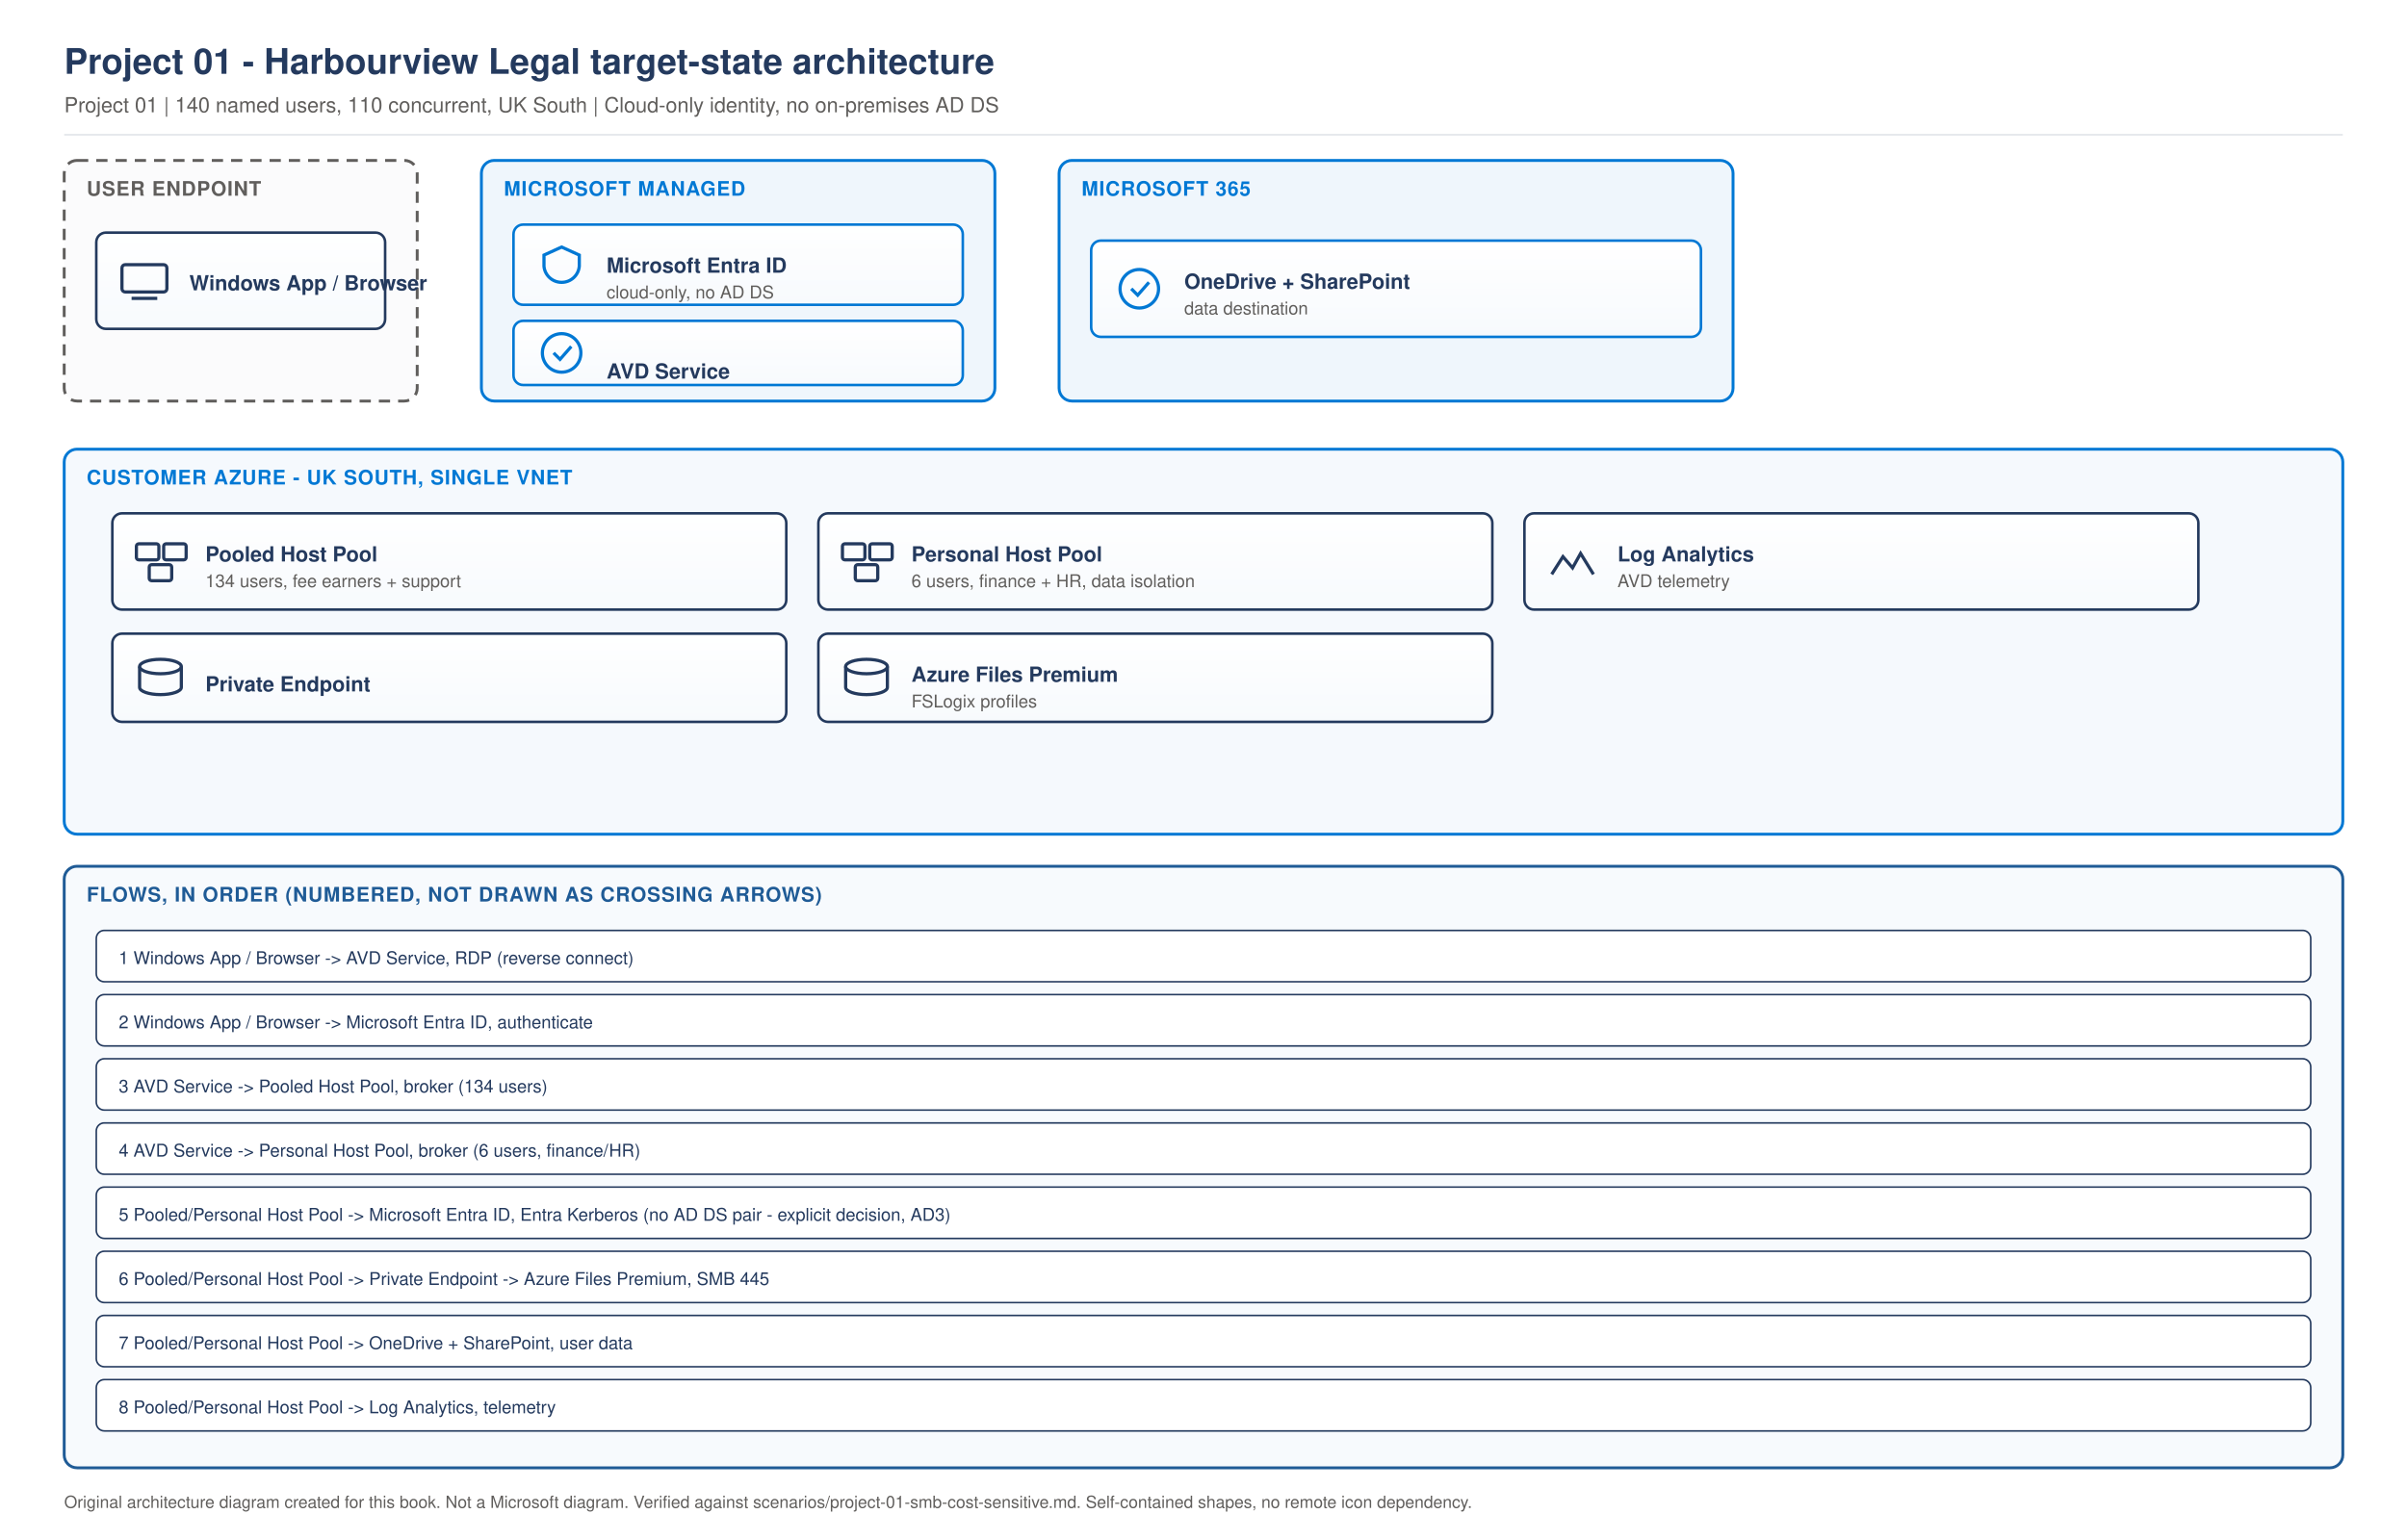
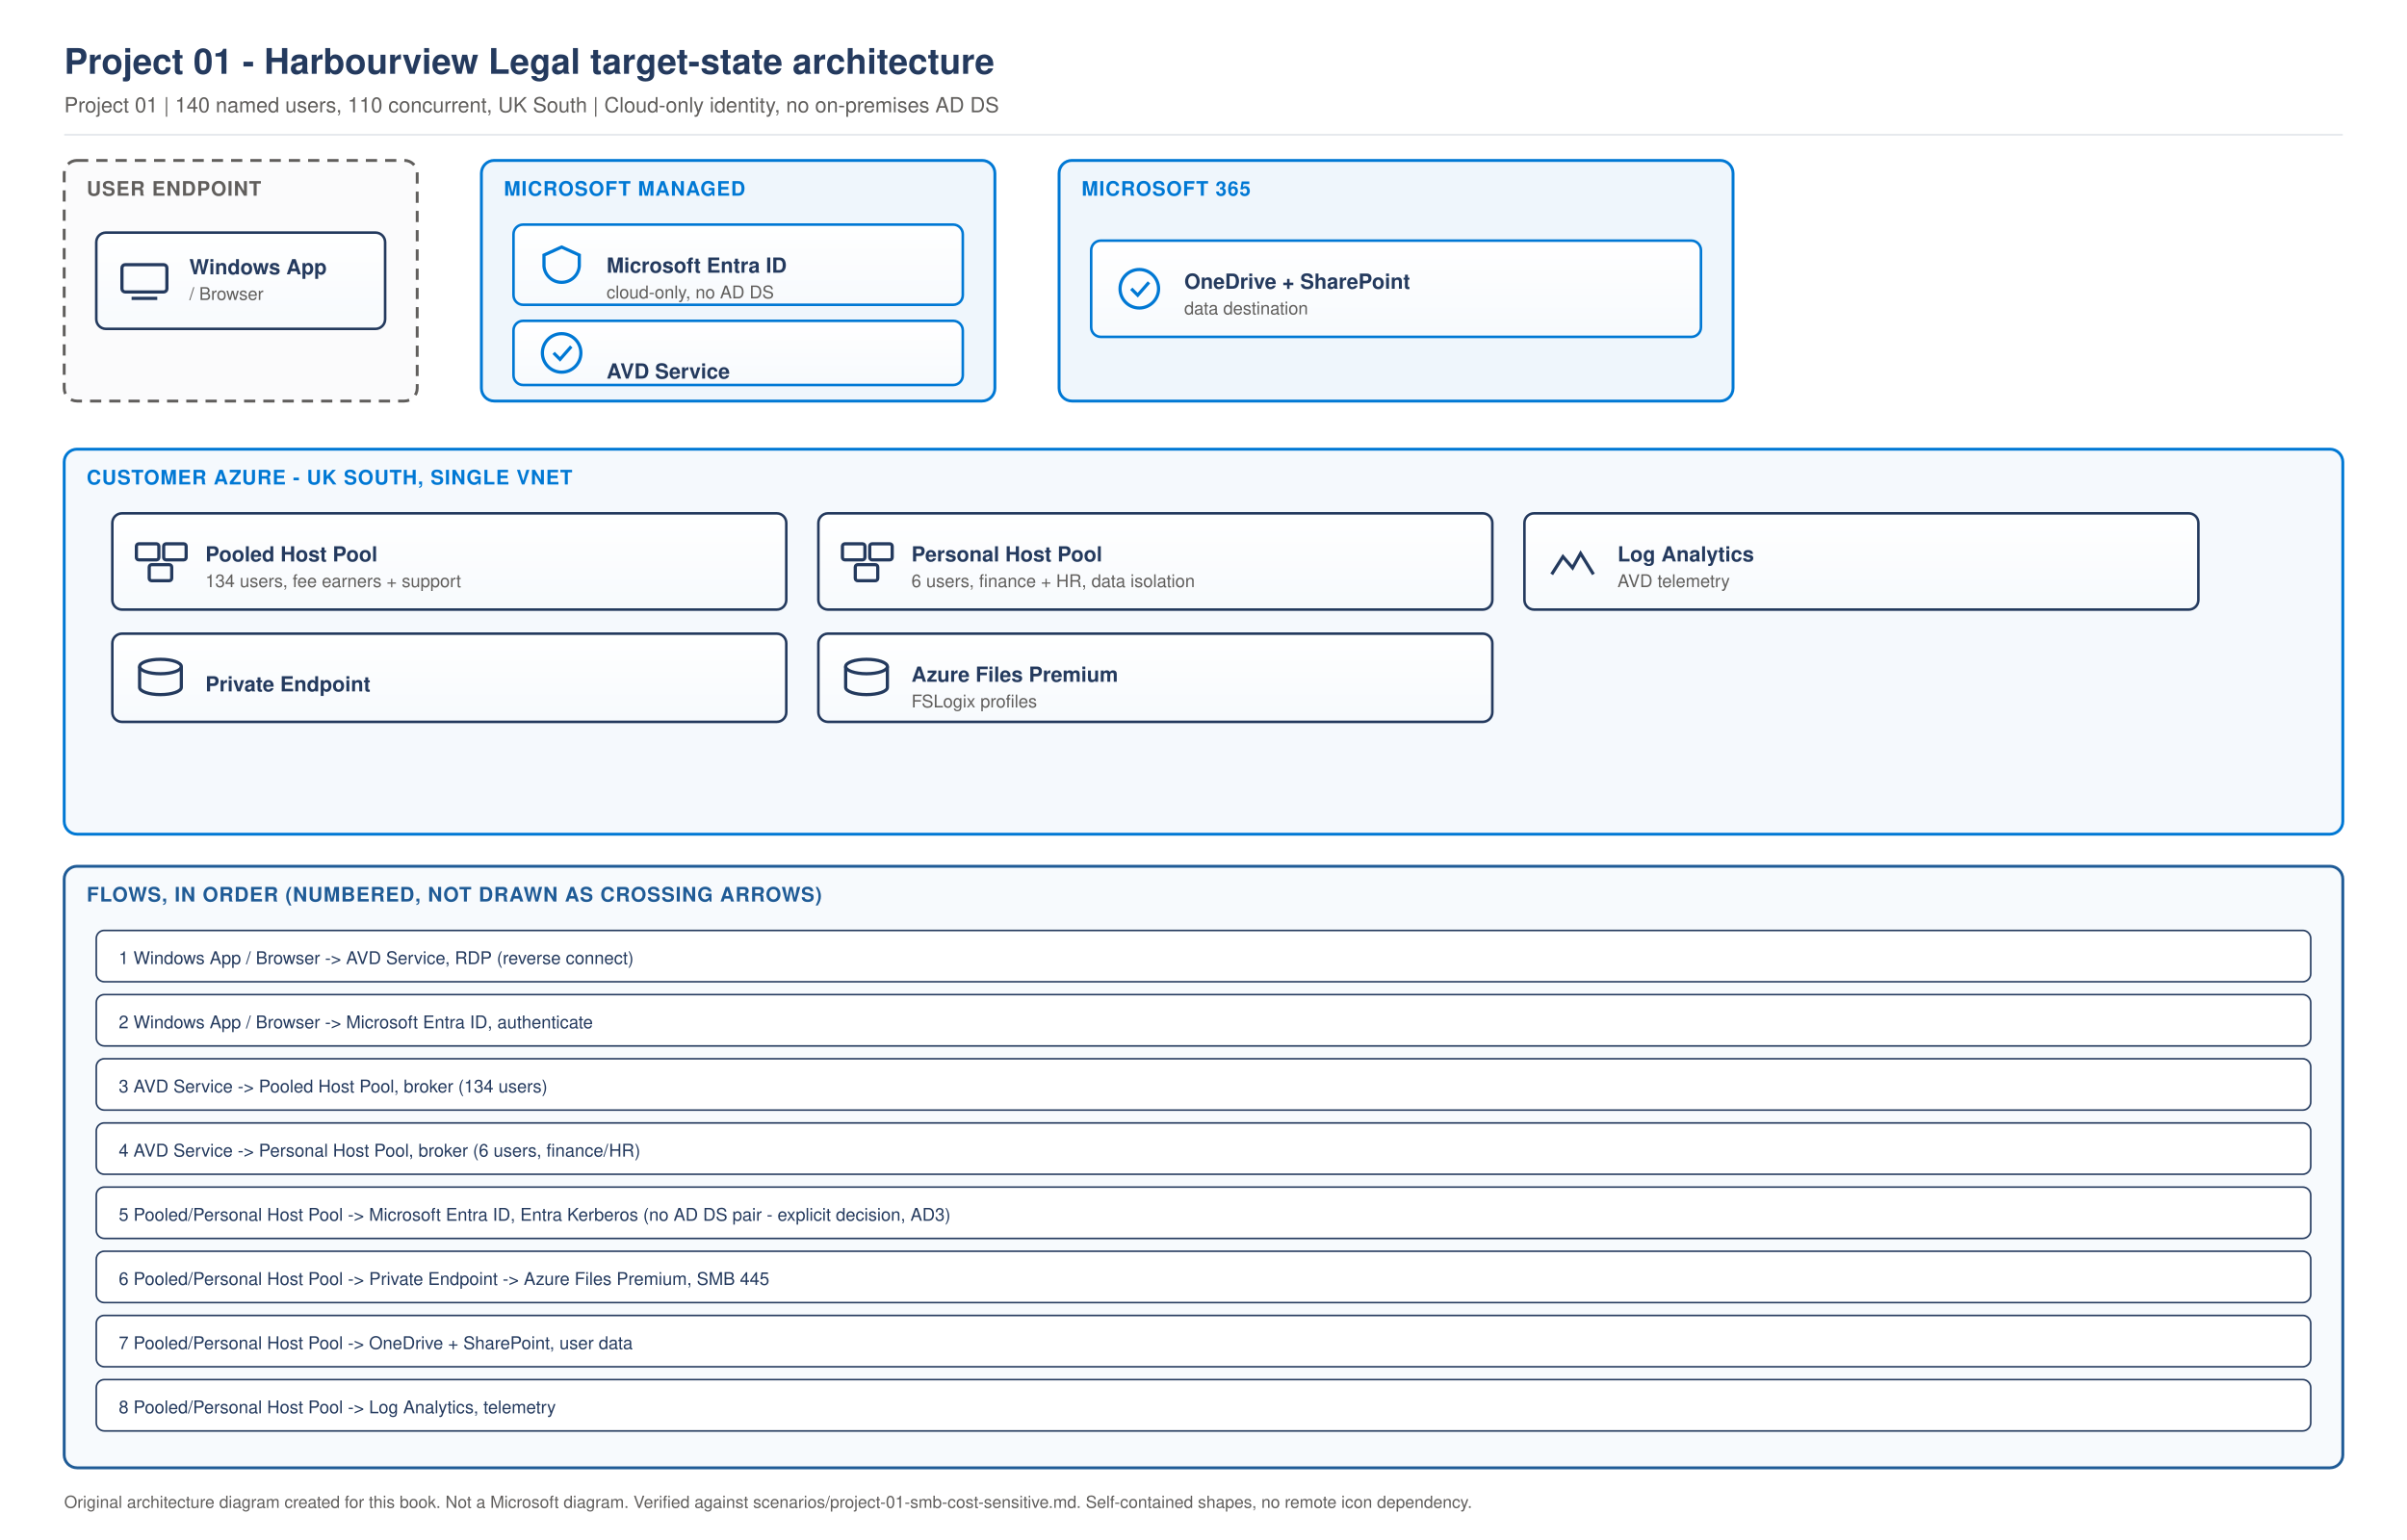
<svg xmlns="http://www.w3.org/2000/svg" width="1500" height="960" viewBox="0 0 1500 960" font-family="Segoe UI,Helvetica,Arial,sans-serif">
  <defs>
    <marker id="a" viewBox="0 0 10 10" refX="9" refY="5" markerWidth="7" markerHeight="7" orient="auto-start-reverse">
      <path d="M0,0 L10,5 L0,10 z" fill="#243A5E" />
    </marker>
    <marker id="ag" viewBox="0 0 10 10" refX="9" refY="5" markerWidth="7" markerHeight="7" orient="auto-start-reverse">
      <path d="M0,0 L10,5 L0,10 z" fill="#107C10" />
    </marker>
    <marker id="ar" viewBox="0 0 10 10" refX="9" refY="5" markerWidth="7" markerHeight="7" orient="auto-start-reverse">
      <path d="M0,0 L10,5 L0,10 z" fill="#A4262C" />
    </marker>
    <linearGradient id="tile" x1="0" y1="0" x2="0" y2="1">
      <stop offset="0" stop-color="#FFFFFF" />
      <stop offset="1" stop-color="#F7FAFD" />
    </linearGradient>
  </defs>
  <rect width="1500" height="960" fill="#FFFFFF" />
  <text x="40" y="46" font-size="22" font-weight="600" fill="#243A5E">Project 01 - Harbourview Legal target-state architecture</text>
  <text x="40" y="70" font-size="13" fill="#605E5C">Project 01 | 140 named users, 110 concurrent, UK South | Cloud-only identity, no on-premises AD DS</text>
  <line x1="40" y1="84" x2="1460" y2="84" stroke="#E1E5EA" />
  <rect x="40" y="100" width="220" height="150" rx="8" fill="#FBFBFC" stroke="#605E5C" stroke-width="1.8" stroke-dasharray="7 5" />
  <text x="54" y="122" font-size="12.5" font-weight="700" fill="#605E5C" letter-spacing="0.5">USER ENDPOINT</text>
  <g>
    <rect x="60" y="145" width="180" height="60" rx="6" fill="url(#tile)" stroke="#243A5E" stroke-width="1.6" />
    <rect x="76" y="165.0" width="28" height="17" rx="2" fill="none" stroke="#243A5E" stroke-width="2" />
    <path d="M82,186.0 h16" stroke="#243A5E" stroke-width="2" />
-     <text x="118" y="181" font-size="13" font-weight="600" fill="#243A5E">Windows App / Browser</text>
+     <text x="118" y="171" font-size="13" font-weight="600" fill="#243A5E">Windows App</text>
+     <text x="118" y="187" font-size="11" fill="#605E5C">/ Browser</text>
  </g>
  <rect x="300" y="100" width="320" height="150" rx="8" fill="#EFF6FC" stroke="#0078D4" stroke-width="1.8" />
  <text x="314" y="122" font-size="12.5" font-weight="700" fill="#0078D4" letter-spacing="0.5">MICROSOFT MANAGED</text>
  <g>
    <rect x="320" y="140" width="280" height="50" rx="6" fill="url(#tile)" stroke="#0078D4" stroke-width="1.6" />
    <path d="M350,154.0 l11,5 v7 a11,11 0 0 1 -11,10 a11,11 0 0 1 -11,-10 v-7 z" fill="none" stroke="#0078D4" stroke-width="2" />
    <text x="378" y="170" font-size="13" font-weight="600" fill="#243A5E">Microsoft Entra ID</text>
    <text x="378" y="186" font-size="11" fill="#605E5C">cloud-only, no AD DS</text>
  </g>
  <g>
    <rect x="320" y="200" width="280" height="40" rx="6" fill="url(#tile)" stroke="#0078D4" stroke-width="1.6" />
    <circle cx="350" cy="220.0" r="12" fill="none" stroke="#0078D4" stroke-width="2" />
    <path d="M345,220.0 l4,4 l7,-8" fill="none" stroke="#0078D4" stroke-width="2" />
    <text x="378" y="236" font-size="13" font-weight="600" fill="#243A5E">AVD Service</text>
  </g>
  <rect x="660" y="100" width="420" height="150" rx="8" fill="#EFF6FC" stroke="#0078D4" stroke-width="1.8" />
  <text x="674" y="122" font-size="12.5" font-weight="700" fill="#0078D4" letter-spacing="0.5">MICROSOFT 365</text>
  <g>
    <rect x="680" y="150" width="380" height="60" rx="6" fill="url(#tile)" stroke="#0078D4" stroke-width="1.6" />
    <circle cx="710" cy="180.0" r="12" fill="none" stroke="#0078D4" stroke-width="2" />
    <path d="M705,180.0 l4,4 l7,-8" fill="none" stroke="#0078D4" stroke-width="2" />
    <text x="738" y="180" font-size="13" font-weight="600" fill="#243A5E">OneDrive + SharePoint</text>
    <text x="738" y="196" font-size="11" fill="#605E5C">data destination</text>
  </g>
  <rect x="40" y="280" width="1420" height="240" rx="8" fill="#F5F9FD" stroke="#0078D4" stroke-width="1.8" />
  <text x="54" y="302" font-size="12.5" font-weight="700" fill="#0078D4" letter-spacing="0.5">CUSTOMER AZURE - UK SOUTH, SINGLE VNET</text>
  <g>
    <rect x="70" y="320" width="420" height="60" rx="6" fill="url(#tile)" stroke="#243A5E" stroke-width="1.6" />
    <rect x="85" y="339.0" width="14" height="10" rx="1.5" fill="none" stroke="#243A5E" stroke-width="2" />
    <rect x="102" y="339.0" width="14" height="10" rx="1.5" fill="none" stroke="#243A5E" stroke-width="2" />
    <rect x="93" y="352.0" width="14" height="10" rx="1.5" fill="none" stroke="#243A5E" stroke-width="2" />
    <text x="128" y="350" font-size="13" font-weight="600" fill="#243A5E">Pooled Host Pool</text>
    <text x="128" y="366" font-size="11" fill="#605E5C">134 users, fee earners + support</text>
  </g>
  <g>
    <rect x="510" y="320" width="420" height="60" rx="6" fill="url(#tile)" stroke="#243A5E" stroke-width="1.6" />
    <rect x="525" y="339.0" width="14" height="10" rx="1.5" fill="none" stroke="#243A5E" stroke-width="2" />
    <rect x="542" y="339.0" width="14" height="10" rx="1.5" fill="none" stroke="#243A5E" stroke-width="2" />
    <rect x="533" y="352.0" width="14" height="10" rx="1.5" fill="none" stroke="#243A5E" stroke-width="2" />
    <text x="568" y="350" font-size="13" font-weight="600" fill="#243A5E">Personal Host Pool</text>
    <text x="568" y="366" font-size="11" fill="#605E5C">6 users, finance + HR, data isolation</text>
  </g>
  <g>
    <rect x="950" y="320" width="420" height="60" rx="6" fill="url(#tile)" stroke="#243A5E" stroke-width="1.6" />
    <path d="M967,358.0 l7,-11 l6,7 l5,-9 l8,13" fill="none" stroke="#243A5E" stroke-width="2" />
    <text x="1008" y="350" font-size="13" font-weight="600" fill="#243A5E">Log Analytics</text>
    <text x="1008" y="366" font-size="11" fill="#605E5C">AVD telemetry</text>
  </g>
  <g>
    <rect x="70" y="395" width="420" height="55" rx="6" fill="url(#tile)" stroke="#243A5E" stroke-width="1.6" />
    <ellipse cx="100" cy="415.5" rx="13" ry="4.5" fill="none" stroke="#243A5E" stroke-width="2" />
    <path d="M87,415.5 v13 a13,4.5 0 0 0 26,0 v-13" fill="none" stroke="#243A5E" stroke-width="2" />
    <text x="128" y="431" font-size="13" font-weight="600" fill="#243A5E">Private Endpoint</text>
  </g>
  <g>
    <rect x="510" y="395" width="420" height="55" rx="6" fill="url(#tile)" stroke="#243A5E" stroke-width="1.6" />
    <ellipse cx="540" cy="415.5" rx="13" ry="4.5" fill="none" stroke="#243A5E" stroke-width="2" />
    <path d="M527,415.5 v13 a13,4.5 0 0 0 26,0 v-13" fill="none" stroke="#243A5E" stroke-width="2" />
    <text x="568" y="425" font-size="13" font-weight="600" fill="#243A5E">Azure Files Premium</text>
    <text x="568" y="441" font-size="11" fill="#605E5C">FSLogix profiles</text>
  </g>
  <rect x="40" y="540" width="1420" height="375" rx="8" fill="#F7FAFD" stroke="#1F5B96" stroke-width="1.8" />
  <text x="54" y="562" font-size="12.5" font-weight="700" fill="#1F5B96" letter-spacing="0.5">FLOWS, IN ORDER (NUMBERED, NOT DRAWN AS CROSSING ARROWS)</text>
  <rect x="60" y="580" width="1380" height="32" rx="5" fill="#FFFFFF" stroke="#243A5E" />
  <text x="74" y="601" font-size="11" fill="#243A5E">1  Windows App / Browser -&gt; AVD Service, RDP (reverse connect)</text>
  <rect x="60" y="620" width="1380" height="32" rx="5" fill="#FFFFFF" stroke="#243A5E" />
  <text x="74" y="641" font-size="11" fill="#243A5E">2  Windows App / Browser -&gt; Microsoft Entra ID, authenticate</text>
  <rect x="60" y="660" width="1380" height="32" rx="5" fill="#FFFFFF" stroke="#243A5E" />
  <text x="74" y="681" font-size="11" fill="#243A5E">3  AVD Service -&gt; Pooled Host Pool, broker (134 users)</text>
  <rect x="60" y="700" width="1380" height="32" rx="5" fill="#FFFFFF" stroke="#243A5E" />
  <text x="74" y="721" font-size="11" fill="#243A5E">4  AVD Service -&gt; Personal Host Pool, broker (6 users, finance/HR)</text>
  <rect x="60" y="740" width="1380" height="32" rx="5" fill="#FFFFFF" stroke="#243A5E" />
  <text x="74" y="761" font-size="11" fill="#243A5E">5  Pooled/Personal Host Pool -&gt; Microsoft Entra ID, Entra Kerberos (no AD DS pair - explicit decision, AD3)</text>
  <rect x="60" y="780" width="1380" height="32" rx="5" fill="#FFFFFF" stroke="#243A5E" />
  <text x="74" y="801" font-size="11" fill="#243A5E">6  Pooled/Personal Host Pool -&gt; Private Endpoint -&gt; Azure Files Premium, SMB 445</text>
  <rect x="60" y="820" width="1380" height="32" rx="5" fill="#FFFFFF" stroke="#243A5E" />
  <text x="74" y="841" font-size="11" fill="#243A5E">7  Pooled/Personal Host Pool -&gt; OneDrive + SharePoint, user data</text>
  <rect x="60" y="860" width="1380" height="32" rx="5" fill="#FFFFFF" stroke="#243A5E" />
  <text x="74" y="881" font-size="11" fill="#243A5E">8  Pooled/Personal Host Pool -&gt; Log Analytics, telemetry</text>
  <text x="40" y="940" font-size="10.5" fill="#605E5C">Original architecture diagram created for this book. Not a Microsoft diagram. Verified against scenarios/project-01-smb-cost-sensitive.md. Self-contained shapes, no remote icon dependency.</text>
</svg>
